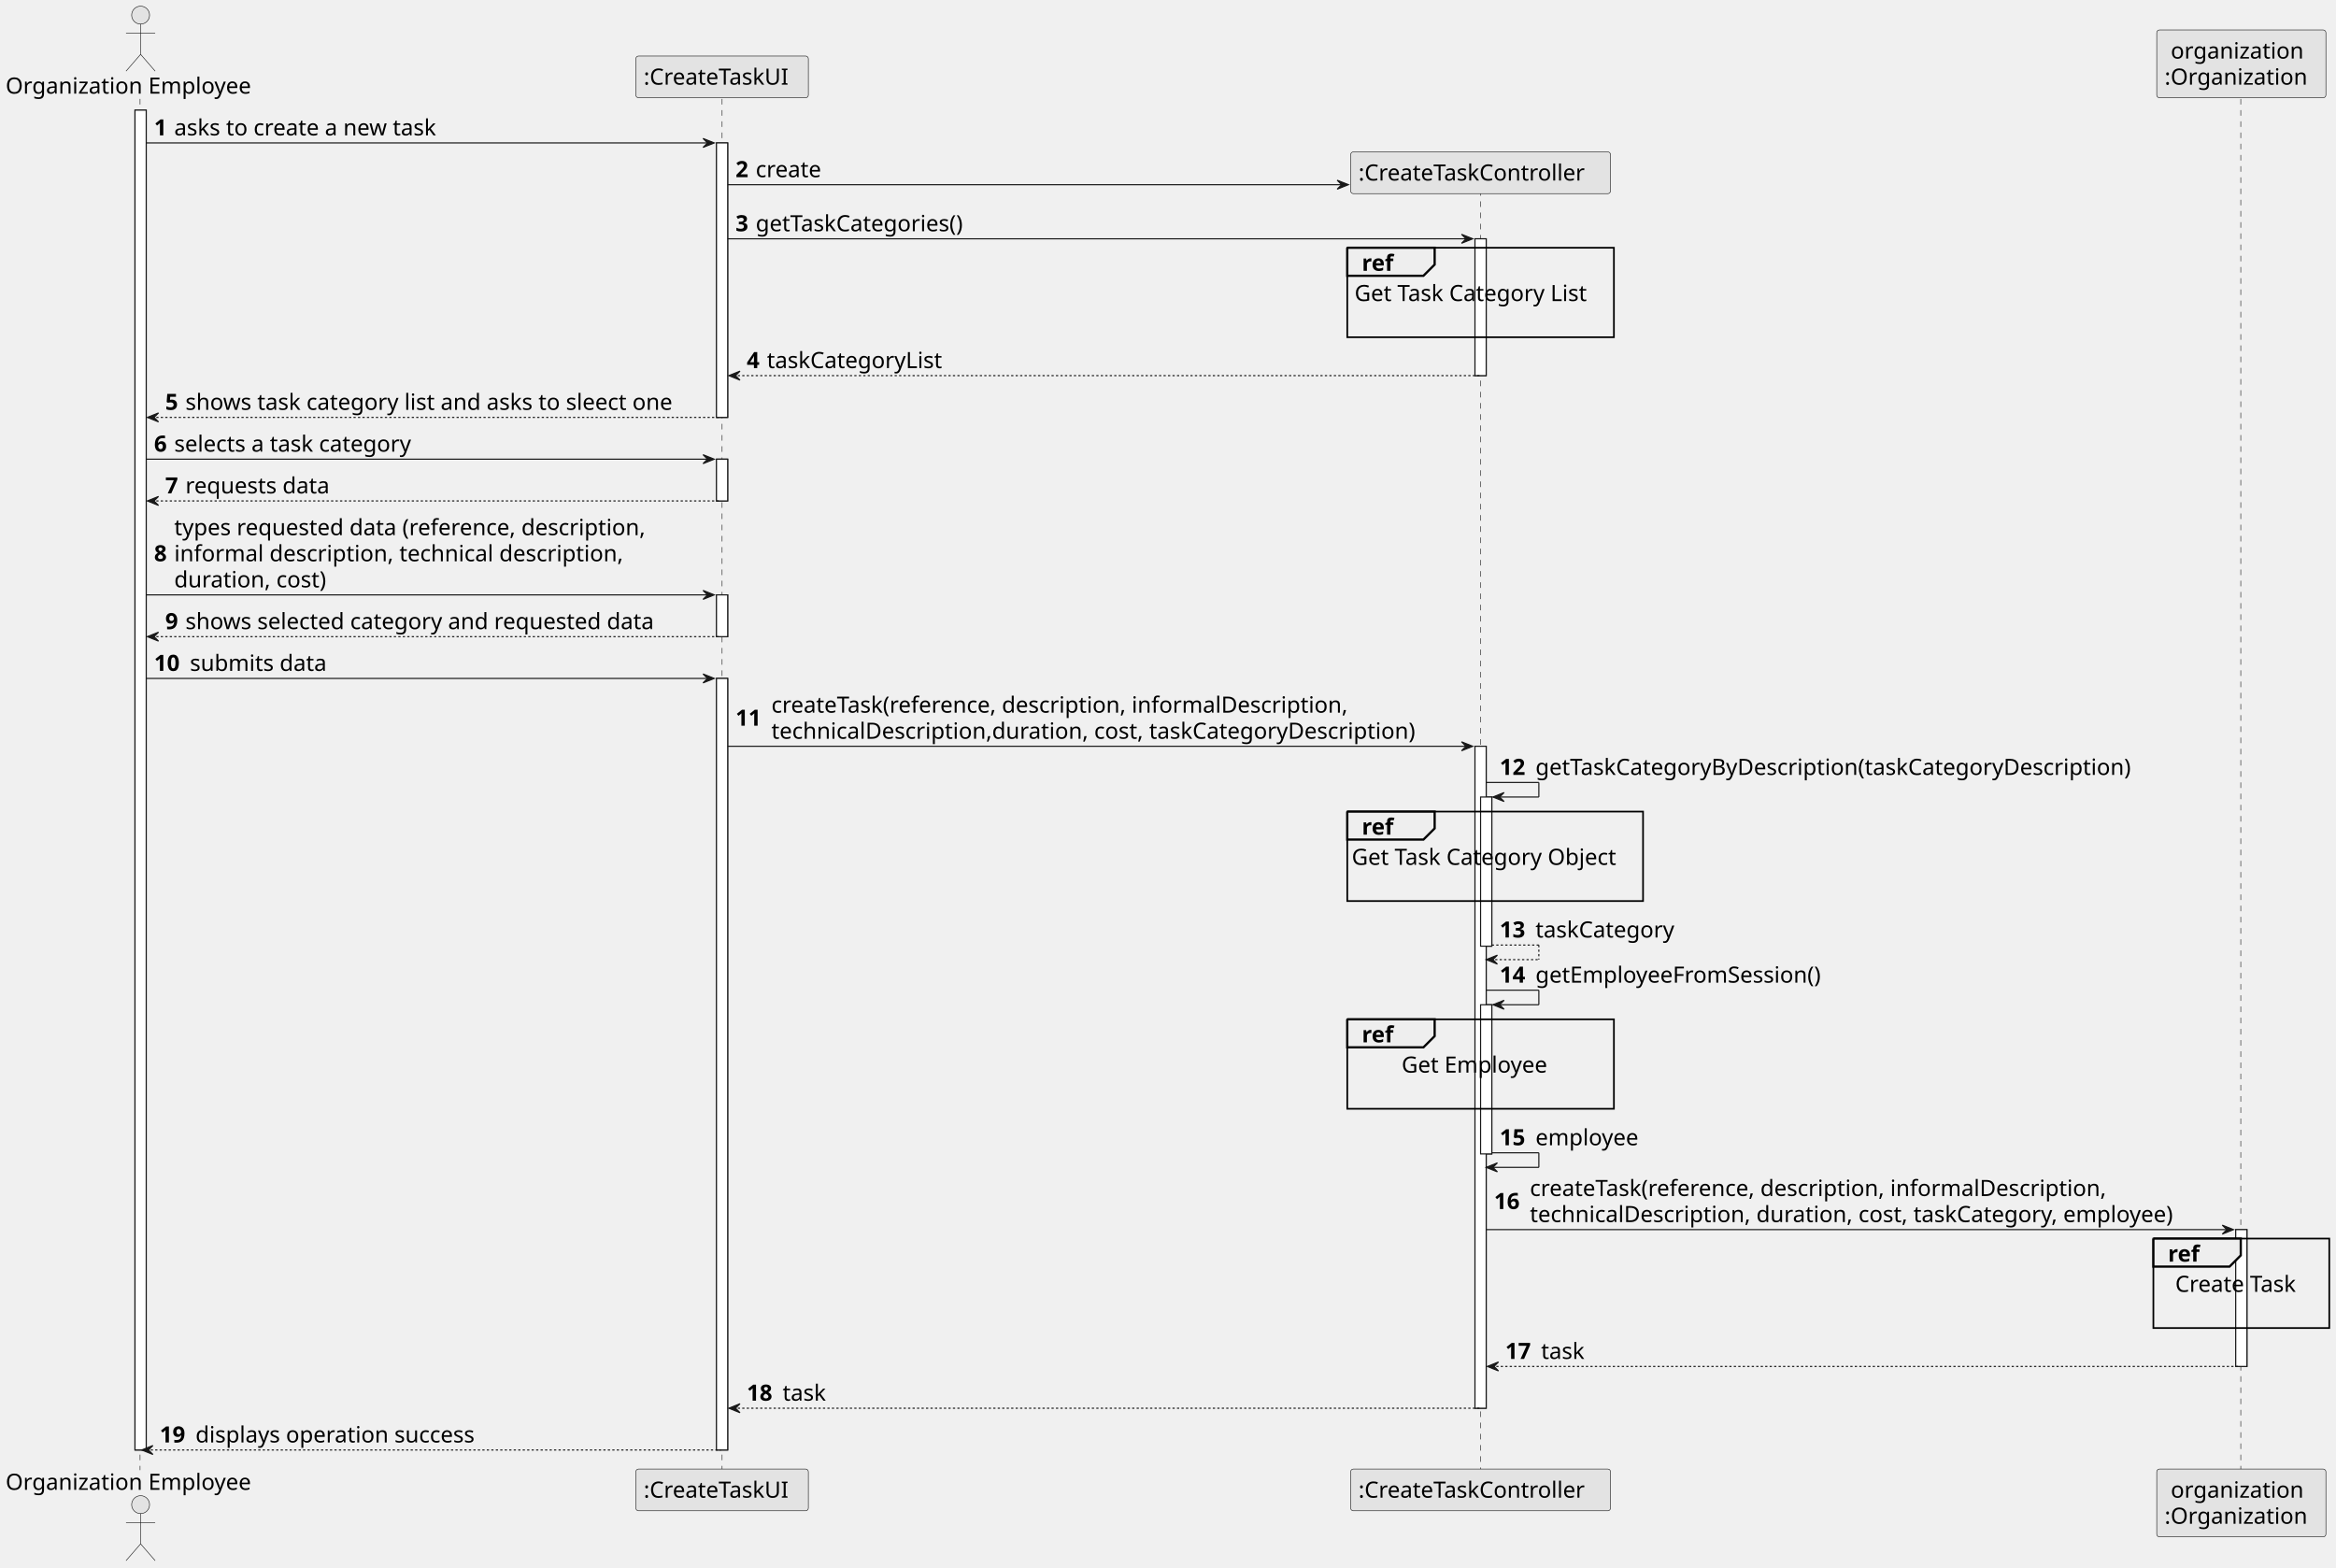
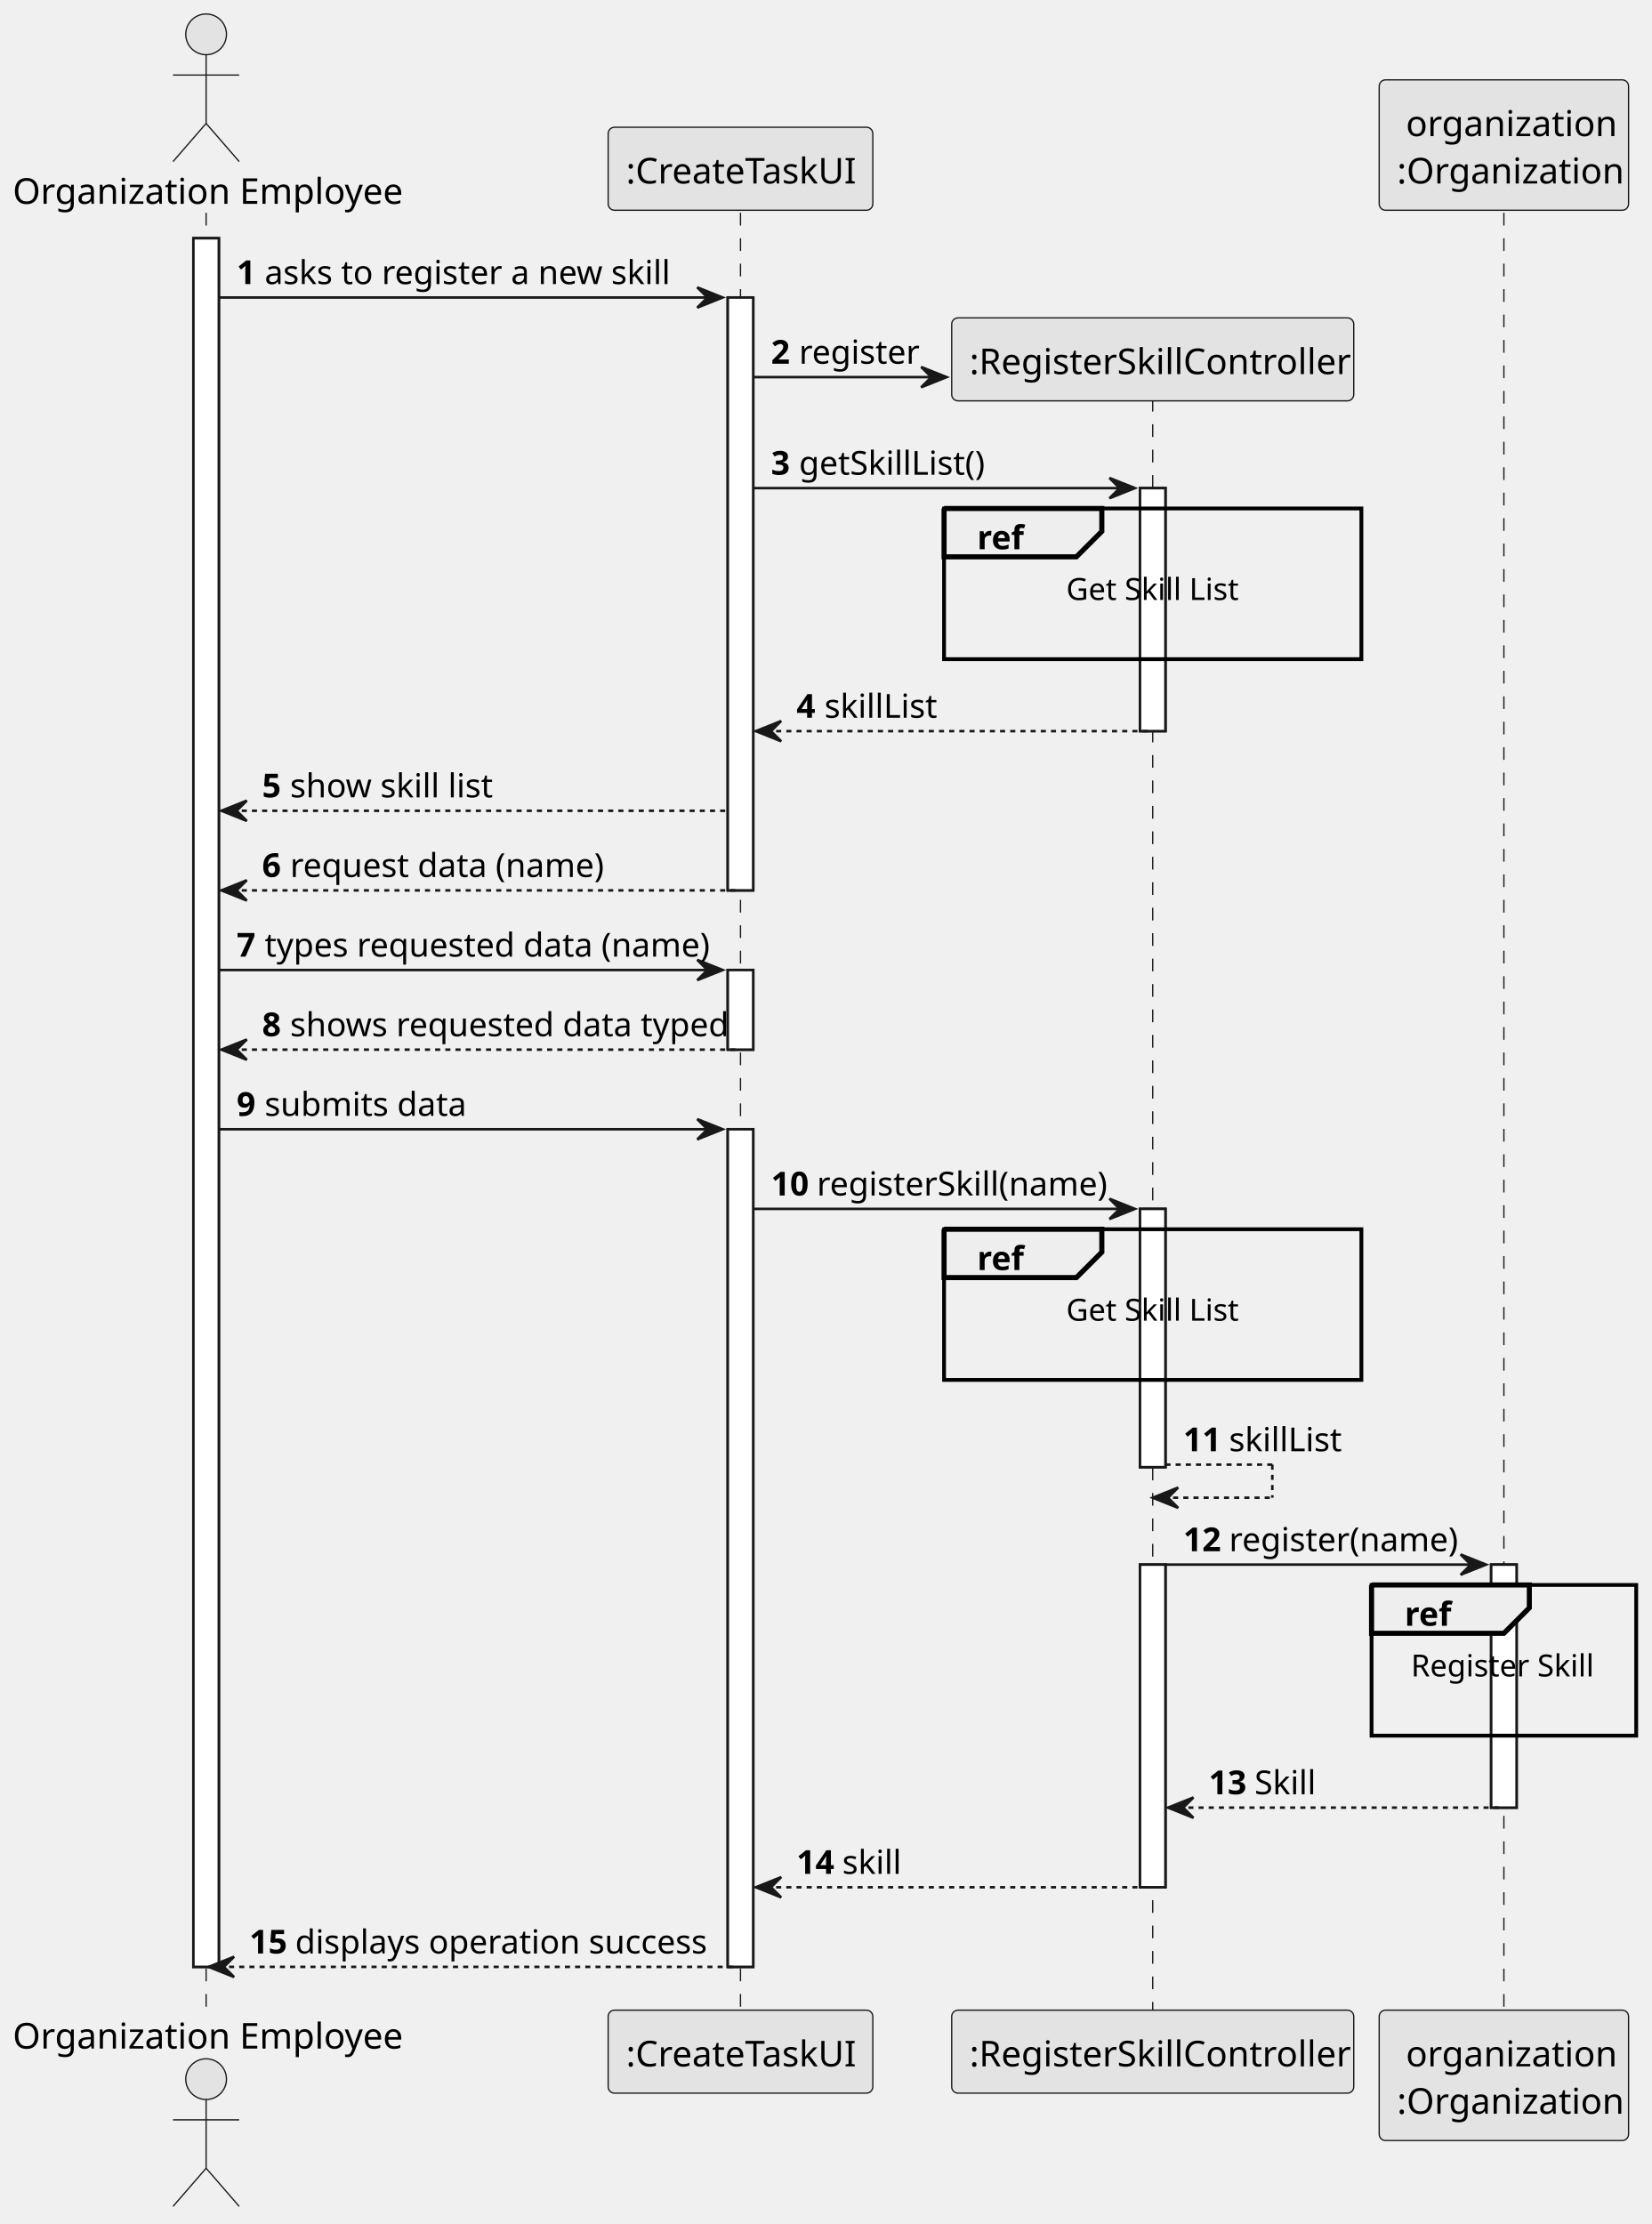
- <svg xmlns="http://www.w3.org/2000/svg" contentStyleType="text/css" height="1399px" preserveAspectRatio="none" style="width:2085px;height:1399px;background:#FFFFFF;" version="1.1" viewBox="0 0 2085 1399" width="2085px" zoomAndPan="magnify">
+ <svg xmlns="http://www.w3.org/2000/svg" contentStyleType="text/css" height="874px" preserveAspectRatio="none" style="width:649px;height:874px;background:#FFFFFF;" version="1.1" viewBox="0 0 649 874" width="649px" zoomAndPan="magnify">
  <defs />
  <g>
-     <rect fill="#FFFFFF" height="1195.844" style="stroke:#181818;stroke-width:1.0;" width="10" x="120.5" y="98.281" />
-     <rect fill="#FFFFFF" height="244.969" style="stroke:#181818;stroke-width:1.0;" width="10" x="639.5" y="127.562" />
-     <rect fill="#FFFFFF" height="37.281" style="stroke:#181818;stroke-width:1.0;" width="10" x="639.5" y="409.812" />
-     <rect fill="#FFFFFF" height="37.281" style="stroke:#181818;stroke-width:1.0;" width="10" x="639.5" y="530.938" />
-     <rect fill="#FFFFFF" height="688.625" style="stroke:#181818;stroke-width:1.0;" width="10" x="639.5" y="605.5" />
-     <rect fill="#FFFFFF" height="122.125" style="stroke:#181818;stroke-width:1.0;" width="10" x="1316.5" y="213.125" />
-     <rect fill="#FFFFFF" height="590.781" style="stroke:#181818;stroke-width:1.0;" width="10" x="1316.5" y="666.062" />
-     <rect fill="#FFFFFF" height="133.125" style="stroke:#181818;stroke-width:1.0;" width="10" x="1321.5" y="711.344" />
-     <rect fill="#FFFFFF" height="133.125" style="stroke:#181818;stroke-width:1.0;" width="10" x="1321.5" y="896.75" />
-     <rect fill="#FFFFFF" height="122.125" style="stroke:#181818;stroke-width:1.0;" width="10" x="1995.5" y="1097.438" />
-     <line style="stroke:#181818;stroke-width:0.5;stroke-dasharray:5.0,5.0;" x1="125" x2="125" y1="88.281" y2="1312.125" />
-     <line style="stroke:#181818;stroke-width:0.5;stroke-dasharray:5.0,5.0;" x1="644.5" x2="644.5" y1="88.281" y2="1312.125" />
-     <line style="stroke:#181818;stroke-width:0.5;stroke-dasharray:5.0,5.0;" x1="1321.5" x2="1321.5" y1="169.703" y2="1312.125" />
-     <line style="stroke:#181818;stroke-width:0.5;stroke-dasharray:5.0,5.0;" x1="2000" x2="2000" y1="88.281" y2="1312.125" />
-     <text fill="#000000" font-family="sans-serif" font-size="20" lengthAdjust="spacing" textLength="235" x="5" y="83.564">Organization Employee</text>
-     <ellipse cx="125.5" cy="13.5" fill="#E3E3E3" rx="8" ry="8" style="stroke:#181818;stroke-width:0.5;" />
-     <path d="M125.5,21.5 L125.5,48.5 M112.5,29.5 L138.5,29.5 M125.5,48.5 L112.5,63.5 M125.5,48.5 L138.5,63.5 " fill="none" style="stroke:#181818;stroke-width:0.5;" />
-     <text fill="#000000" font-family="sans-serif" font-size="20" lengthAdjust="spacing" textLength="235" x="5" y="1329.689">Organization Employee</text>
-     <ellipse cx="125.5" cy="1342.906" fill="#E3E3E3" rx="8" ry="8" style="stroke:#181818;stroke-width:0.5;" />
-     <path d="M125.5,1350.906 L125.5,1377.906 M112.5,1358.906 L138.5,1358.906 M125.5,1377.906 L112.5,1392.906 M125.5,1377.906 L138.5,1392.906 " fill="none" style="stroke:#181818;stroke-width:0.5;" />
-     <rect fill="#E3E3E3" height="37.281" rx="2.5" ry="2.5" style="stroke:#181818;stroke-width:0.5;" width="154" x="567.5" y="50" />
-     <text fill="#000000" font-family="sans-serif" font-size="20" lengthAdjust="spacing" textLength="140" x="574.5" y="75.564">:CreateTaskUI</text>
-     <rect fill="#E3E3E3" height="37.281" rx="2.5" ry="2.5" style="stroke:#181818;stroke-width:0.5;" width="154" x="567.5" y="1311.125" />
-     <text fill="#000000" font-family="sans-serif" font-size="20" lengthAdjust="spacing" textLength="140" x="574.5" y="1336.689">:CreateTaskUI</text>
-     <rect fill="#E3E3E3" height="37.281" rx="2.5" ry="2.5" style="stroke:#181818;stroke-width:0.5;" width="232" x="1205.5" y="1311.125" />
-     <text fill="#000000" font-family="sans-serif" font-size="20" lengthAdjust="spacing" textLength="218" x="1212.5" y="1336.689">:CreateTaskController</text>
-     <rect fill="#E3E3E3" height="60.562" rx="2.5" ry="2.5" style="stroke:#181818;stroke-width:0.5;" width="151" x="1925" y="26.719" />
-     <text fill="#000000" font-family="sans-serif" font-size="20" lengthAdjust="spacing" textLength="126" x="1937.5" y="52.283">organization</text>
-     <text fill="#000000" font-family="sans-serif" font-size="20" lengthAdjust="spacing" textLength="137" x="1932" y="75.564">:Organization</text>
-     <rect fill="#E3E3E3" height="60.562" rx="2.5" ry="2.5" style="stroke:#181818;stroke-width:0.5;" width="151" x="1925" y="1311.125" />
-     <text fill="#000000" font-family="sans-serif" font-size="20" lengthAdjust="spacing" textLength="126" x="1937.5" y="1336.689">organization</text>
-     <text fill="#000000" font-family="sans-serif" font-size="20" lengthAdjust="spacing" textLength="137" x="1932" y="1359.971">:Organization</text>
-     <rect fill="#FFFFFF" height="1195.844" style="stroke:#181818;stroke-width:1.0;" width="10" x="120.5" y="98.281" />
-     <rect fill="#FFFFFF" height="244.969" style="stroke:#181818;stroke-width:1.0;" width="10" x="639.5" y="127.562" />
-     <rect fill="#FFFFFF" height="37.281" style="stroke:#181818;stroke-width:1.0;" width="10" x="639.5" y="409.812" />
-     <rect fill="#FFFFFF" height="37.281" style="stroke:#181818;stroke-width:1.0;" width="10" x="639.5" y="530.938" />
-     <rect fill="#FFFFFF" height="688.625" style="stroke:#181818;stroke-width:1.0;" width="10" x="639.5" y="605.5" />
-     <rect fill="#FFFFFF" height="122.125" style="stroke:#181818;stroke-width:1.0;" width="10" x="1316.5" y="213.125" />
-     <rect fill="#FFFFFF" height="590.781" style="stroke:#181818;stroke-width:1.0;" width="10" x="1316.5" y="666.062" />
-     <rect fill="#FFFFFF" height="133.125" style="stroke:#181818;stroke-width:1.0;" width="10" x="1321.5" y="711.344" />
-     <rect fill="#FFFFFF" height="133.125" style="stroke:#181818;stroke-width:1.0;" width="10" x="1321.5" y="896.75" />
-     <rect fill="#FFFFFF" height="122.125" style="stroke:#181818;stroke-width:1.0;" width="10" x="1995.5" y="1097.438" />
-     <polygon fill="#181818" points="627.5,123.562,637.5,127.562,627.5,131.562,631.5,127.562" style="stroke:#181818;stroke-width:1.0;" />
-     <line style="stroke:#181818;stroke-width:1.0;" x1="130.5" x2="633.5" y1="127.562" y2="127.562" />
-     <text fill="#000000" font-family="sans-serif" font-size="20" font-weight="bold" lengthAdjust="spacing" textLength="14" x="137.5" y="120.846">1</text>
-     <text fill="#000000" font-family="sans-serif" font-size="20" lengthAdjust="spacing" textLength="253" x="155.5" y="120.846">asks to create a new task</text>
-     <polygon fill="#181818" points="1193.5,160.844,1203.5,164.844,1193.5,168.844,1197.5,164.844" style="stroke:#181818;stroke-width:1.0;" />
-     <line style="stroke:#181818;stroke-width:1.0;" x1="649.5" x2="1199.5" y1="164.844" y2="164.844" />
-     <text fill="#000000" font-family="sans-serif" font-size="20" font-weight="bold" lengthAdjust="spacing" textLength="14" x="656.5" y="158.127">2</text>
-     <text fill="#000000" font-family="sans-serif" font-size="20" lengthAdjust="spacing" textLength="63" x="674.5" y="158.127">create</text>
-     <rect fill="#E3E3E3" height="37.281" rx="2.5" ry="2.5" style="stroke:#181818;stroke-width:0.5;" width="232" x="1205.5" y="135.562" />
-     <text fill="#000000" font-family="sans-serif" font-size="20" lengthAdjust="spacing" textLength="218" x="1212.5" y="161.127">:CreateTaskController</text>
-     <polygon fill="#181818" points="1304.5,209.125,1314.5,213.125,1304.5,217.125,1308.5,213.125" style="stroke:#181818;stroke-width:1.0;" />
-     <line style="stroke:#181818;stroke-width:1.0;" x1="649.5" x2="1310.5" y1="213.125" y2="213.125" />
-     <text fill="#000000" font-family="sans-serif" font-size="20" font-weight="bold" lengthAdjust="spacing" textLength="14" x="656.5" y="206.408">3</text>
-     <text fill="#000000" font-family="sans-serif" font-size="20" lengthAdjust="spacing" textLength="202" x="674.5" y="206.408">getTaskCategories()</text>
-     <rect fill="none" height="79.844" style="stroke:#000000;stroke-width:1.5;" width="238" x="1202.5" y="221.125" />
-     <path d="M1202.5,221.125 L1280.5,221.125 L1280.5,236.125 L1270.5,246.125 L1202.5,246.125 L1202.5,221.125 " fill="#EEEEEE" style="stroke:#000000;stroke-width:2.0;" />
-     <text fill="#000000" font-family="sans-serif" font-size="20" font-weight="bold" lengthAdjust="spacing" textLength="33" x="1215.5" y="241.69">ref</text>
-     <text fill="#000000" font-family="sans-serif" font-size="20" lengthAdjust="spacing" textLength="225" x="1209" y="268.69">Get Task Category List</text>
-     <text fill="#000000" font-family="sans-serif" font-size="20" lengthAdjust="spacing" textLength="6" x="1318.5" y="291.971"> </text>
-     <polygon fill="#181818" points="660.5,331.25,650.5,335.25,660.5,339.25,656.5,335.25" style="stroke:#181818;stroke-width:1.0;" />
-     <line style="stroke:#181818;stroke-width:1.0;stroke-dasharray:2.0,2.0;" x1="654.5" x2="1320.5" y1="335.25" y2="335.25" />
-     <text fill="#000000" font-family="sans-serif" font-size="20" font-weight="bold" lengthAdjust="spacing" textLength="14" x="666.5" y="328.533">4</text>
-     <text fill="#000000" font-family="sans-serif" font-size="20" lengthAdjust="spacing" textLength="167" x="684.5" y="328.533">taskCategoryList</text>
-     <polygon fill="#181818" points="141.5,368.531,131.5,372.531,141.5,376.531,137.5,372.531" style="stroke:#181818;stroke-width:1.0;" />
-     <line style="stroke:#181818;stroke-width:1.0;stroke-dasharray:2.0,2.0;" x1="135.5" x2="643.5" y1="372.531" y2="372.531" />
-     <text fill="#000000" font-family="sans-serif" font-size="20" font-weight="bold" lengthAdjust="spacing" textLength="14" x="147.5" y="365.815">5</text>
-     <text fill="#000000" font-family="sans-serif" font-size="20" lengthAdjust="spacing" textLength="467" x="165.5" y="365.815">shows task category list and asks to sleect one</text>
-     <polygon fill="#181818" points="627.5,405.812,637.5,409.812,627.5,413.812,631.5,409.812" style="stroke:#181818;stroke-width:1.0;" />
-     <line style="stroke:#181818;stroke-width:1.0;" x1="130.5" x2="633.5" y1="409.812" y2="409.812" />
-     <text fill="#000000" font-family="sans-serif" font-size="20" font-weight="bold" lengthAdjust="spacing" textLength="14" x="137.5" y="403.096">6</text>
-     <text fill="#000000" font-family="sans-serif" font-size="20" lengthAdjust="spacing" textLength="228" x="155.5" y="403.096">selects a task category</text>
-     <polygon fill="#181818" points="141.5,443.094,131.5,447.094,141.5,451.094,137.5,447.094" style="stroke:#181818;stroke-width:1.0;" />
-     <line style="stroke:#181818;stroke-width:1.0;stroke-dasharray:2.0,2.0;" x1="135.5" x2="643.5" y1="447.094" y2="447.094" />
-     <text fill="#000000" font-family="sans-serif" font-size="20" font-weight="bold" lengthAdjust="spacing" textLength="14" x="147.5" y="440.377">7</text>
-     <text fill="#000000" font-family="sans-serif" font-size="20" lengthAdjust="spacing" textLength="137" x="165.5" y="440.377">requests data</text>
-     <polygon fill="#181818" points="627.5,526.938,637.5,530.938,627.5,534.938,631.5,530.938" style="stroke:#181818;stroke-width:1.0;" />
-     <line style="stroke:#181818;stroke-width:1.0;" x1="130.5" x2="633.5" y1="530.938" y2="530.938" />
-     <text fill="#000000" font-family="sans-serif" font-size="20" font-weight="bold" lengthAdjust="spacing" textLength="14" x="137.5" y="500.94">8</text>
-     <text fill="#000000" font-family="sans-serif" font-size="20" lengthAdjust="spacing" textLength="451" x="155.5" y="477.658">types requested data (reference, description,</text>
-     <text fill="#000000" font-family="sans-serif" font-size="20" lengthAdjust="spacing" textLength="430" x="155.5" y="500.94">informal description, technical description,</text>
-     <text fill="#000000" font-family="sans-serif" font-size="20" lengthAdjust="spacing" textLength="146" x="155.5" y="524.221">duration, cost)</text>
-     <polygon fill="#181818" points="141.5,564.219,131.5,568.219,141.5,572.219,137.5,568.219" style="stroke:#181818;stroke-width:1.0;" />
-     <line style="stroke:#181818;stroke-width:1.0;stroke-dasharray:2.0,2.0;" x1="135.5" x2="643.5" y1="568.219" y2="568.219" />
-     <text fill="#000000" font-family="sans-serif" font-size="20" font-weight="bold" lengthAdjust="spacing" textLength="14" x="147.5" y="561.502">9</text>
-     <text fill="#000000" font-family="sans-serif" font-size="20" lengthAdjust="spacing" textLength="447" x="165.5" y="561.502">shows selected category and requested data</text>
-     <polygon fill="#181818" points="627.5,601.5,637.5,605.5,627.5,609.5,631.5,605.5" style="stroke:#181818;stroke-width:1.0;" />
-     <line style="stroke:#181818;stroke-width:1.0;" x1="130.5" x2="633.5" y1="605.5" y2="605.5" />
-     <text fill="#000000" font-family="sans-serif" font-size="20" font-weight="bold" lengthAdjust="spacing" textLength="28" x="137.5" y="598.783">10</text>
-     <text fill="#000000" font-family="sans-serif" font-size="20" lengthAdjust="spacing" textLength="131" x="169.5" y="598.783">submits data</text>
-     <polygon fill="#181818" points="1304.5,662.062,1314.5,666.062,1304.5,670.062,1308.5,666.062" style="stroke:#181818;stroke-width:1.0;" />
-     <line style="stroke:#181818;stroke-width:1.0;" x1="649.5" x2="1310.5" y1="666.062" y2="666.062" />
-     <text fill="#000000" font-family="sans-serif" font-size="20" font-weight="bold" lengthAdjust="spacing" textLength="28" x="656.5" y="647.705">11</text>
-     <text fill="#000000" font-family="sans-serif" font-size="20" lengthAdjust="spacing" textLength="552" x="688.5" y="636.064">createTask(reference, description, informalDescription,</text>
-     <text fill="#000000" font-family="sans-serif" font-size="20" lengthAdjust="spacing" textLength="616" x="688.5" y="659.346">technicalDescription,duration, cost, taskCategoryDescription)</text>
-     <line style="stroke:#181818;stroke-width:1.0;" x1="1326.5" x2="1373.5" y1="698.344" y2="698.344" />
-     <line style="stroke:#181818;stroke-width:1.0;" x1="1373.5" x2="1373.5" y1="698.344" y2="711.344" />
-     <line style="stroke:#181818;stroke-width:1.0;" x1="1332.5" x2="1373.5" y1="711.344" y2="711.344" />
-     <polygon fill="#181818" points="1342.5,707.344,1332.5,711.344,1342.5,715.344,1338.5,711.344" style="stroke:#181818;stroke-width:1.0;" />
-     <text fill="#000000" font-family="sans-serif" font-size="20" font-weight="bold" lengthAdjust="spacing" textLength="28" x="1338.5" y="691.627">12</text>
-     <text fill="#000000" font-family="sans-serif" font-size="20" lengthAdjust="spacing" textLength="570" x="1370.5" y="691.627">getTaskCategoryByDescription(taskCategoryDescription)</text>
-     <rect fill="none" height="79.844" style="stroke:#000000;stroke-width:1.5;" width="264" x="1202.5" y="724.344" />
-     <path d="M1202.5,724.344 L1280.5,724.344 L1280.5,739.344 L1270.5,749.344 L1202.5,749.344 L1202.5,724.344 " fill="#EEEEEE" style="stroke:#000000;stroke-width:2.0;" />
-     <text fill="#000000" font-family="sans-serif" font-size="20" font-weight="bold" lengthAdjust="spacing" textLength="33" x="1215.5" y="744.908">ref</text>
-     <text fill="#000000" font-family="sans-serif" font-size="20" lengthAdjust="spacing" textLength="256" x="1206.5" y="771.908">Get Task Category Object</text>
-     <text fill="#000000" font-family="sans-serif" font-size="20" lengthAdjust="spacing" textLength="6" x="1331.5" y="795.189"> </text>
-     <line style="stroke:#181818;stroke-width:1.0;stroke-dasharray:2.0,2.0;" x1="1331.5" x2="1373.5" y1="843.469" y2="843.469" />
-     <line style="stroke:#181818;stroke-width:1.0;stroke-dasharray:2.0,2.0;" x1="1373.5" x2="1373.5" y1="843.469" y2="856.469" />
-     <line style="stroke:#181818;stroke-width:1.0;stroke-dasharray:2.0,2.0;" x1="1326.5" x2="1373.5" y1="856.469" y2="856.469" />
-     <polygon fill="#181818" points="1336.5,852.469,1326.5,856.469,1336.5,860.469,1332.5,856.469" style="stroke:#181818;stroke-width:1.0;" />
-     <text fill="#000000" font-family="sans-serif" font-size="20" font-weight="bold" lengthAdjust="spacing" textLength="28" x="1338.5" y="836.752">13</text>
-     <text fill="#000000" font-family="sans-serif" font-size="20" lengthAdjust="spacing" textLength="132" x="1370.5" y="836.752">taskCategory</text>
-     <line style="stroke:#181818;stroke-width:1.0;" x1="1326.5" x2="1373.5" y1="883.75" y2="883.75" />
-     <line style="stroke:#181818;stroke-width:1.0;" x1="1373.5" x2="1373.5" y1="883.75" y2="896.75" />
-     <line style="stroke:#181818;stroke-width:1.0;" x1="1332.5" x2="1373.5" y1="896.75" y2="896.75" />
-     <polygon fill="#181818" points="1342.5,892.75,1332.5,896.75,1342.5,900.75,1338.5,896.75" style="stroke:#181818;stroke-width:1.0;" />
-     <text fill="#000000" font-family="sans-serif" font-size="20" font-weight="bold" lengthAdjust="spacing" textLength="28" x="1338.5" y="877.033">14</text>
-     <text fill="#000000" font-family="sans-serif" font-size="20" lengthAdjust="spacing" textLength="276" x="1370.5" y="877.033">getEmployeeFromSession()</text>
-     <rect fill="none" height="79.844" style="stroke:#000000;stroke-width:1.5;" width="238" x="1202.5" y="909.75" />
-     <path d="M1202.5,909.75 L1280.5,909.75 L1280.5,924.75 L1270.5,934.75 L1202.5,934.75 L1202.5,909.75 " fill="#EEEEEE" style="stroke:#000000;stroke-width:2.0;" />
-     <text fill="#000000" font-family="sans-serif" font-size="20" font-weight="bold" lengthAdjust="spacing" textLength="33" x="1215.5" y="930.314">ref</text>
-     <text fill="#000000" font-family="sans-serif" font-size="20" lengthAdjust="spacing" textLength="141" x="1251" y="957.314">Get Employee</text>
-     <text fill="#000000" font-family="sans-serif" font-size="20" lengthAdjust="spacing" textLength="6" x="1318.5" y="980.596"> </text>
-     <line style="stroke:#181818;stroke-width:1.0;" x1="1331.5" x2="1373.5" y1="1028.875" y2="1028.875" />
-     <line style="stroke:#181818;stroke-width:1.0;" x1="1373.5" x2="1373.5" y1="1028.875" y2="1041.875" />
-     <line style="stroke:#181818;stroke-width:1.0;" x1="1326.5" x2="1373.5" y1="1041.875" y2="1041.875" />
-     <polygon fill="#181818" points="1336.5,1037.875,1326.5,1041.875,1336.5,1045.875,1332.5,1041.875" style="stroke:#181818;stroke-width:1.0;" />
-     <text fill="#000000" font-family="sans-serif" font-size="20" font-weight="bold" lengthAdjust="spacing" textLength="28" x="1338.5" y="1022.158">15</text>
-     <text fill="#000000" font-family="sans-serif" font-size="20" lengthAdjust="spacing" textLength="98" x="1370.5" y="1022.158">employee</text>
-     <polygon fill="#181818" points="1983.5,1093.438,1993.5,1097.438,1983.5,1101.438,1987.5,1097.438" style="stroke:#181818;stroke-width:1.0;" />
-     <line style="stroke:#181818;stroke-width:1.0;" x1="1326.5" x2="1989.5" y1="1097.438" y2="1097.438" />
-     <text fill="#000000" font-family="sans-serif" font-size="20" font-weight="bold" lengthAdjust="spacing" textLength="28" x="1333.5" y="1079.08">16</text>
-     <text fill="#000000" font-family="sans-serif" font-size="20" lengthAdjust="spacing" textLength="552" x="1365.5" y="1067.439">createTask(reference, description, informalDescription,</text>
-     <text fill="#000000" font-family="sans-serif" font-size="20" lengthAdjust="spacing" textLength="618" x="1365.5" y="1090.721">technicalDescription, duration, cost, taskCategory, employee)</text>
-     <rect fill="none" height="79.844" style="stroke:#000000;stroke-width:1.5;" width="157" x="1922" y="1105.438" />
-     <path d="M1922,1105.438 L2000,1105.438 L2000,1120.438 L1990,1130.438 L1922,1130.438 L1922,1105.438 " fill="#EEEEEE" style="stroke:#000000;stroke-width:2.0;" />
-     <text fill="#000000" font-family="sans-serif" font-size="20" font-weight="bold" lengthAdjust="spacing" textLength="33" x="1935" y="1126.002">ref</text>
-     <text fill="#000000" font-family="sans-serif" font-size="20" lengthAdjust="spacing" textLength="118" x="1941.5" y="1153.002">Create Task</text>
-     <text fill="#000000" font-family="sans-serif" font-size="20" lengthAdjust="spacing" textLength="6" x="1997.5" y="1176.283"> </text>
-     <polygon fill="#181818" points="1337.5,1215.562,1327.5,1219.562,1337.5,1223.562,1333.5,1219.562" style="stroke:#181818;stroke-width:1.0;" />
-     <line style="stroke:#181818;stroke-width:1.0;stroke-dasharray:2.0,2.0;" x1="1331.5" x2="1999.5" y1="1219.562" y2="1219.562" />
-     <text fill="#000000" font-family="sans-serif" font-size="20" font-weight="bold" lengthAdjust="spacing" textLength="28" x="1343.5" y="1212.846">17</text>
-     <text fill="#000000" font-family="sans-serif" font-size="20" lengthAdjust="spacing" textLength="42" x="1375.5" y="1212.846">task</text>
-     <polygon fill="#181818" points="660.5,1252.844,650.5,1256.844,660.5,1260.844,656.5,1256.844" style="stroke:#181818;stroke-width:1.0;" />
-     <line style="stroke:#181818;stroke-width:1.0;stroke-dasharray:2.0,2.0;" x1="654.5" x2="1320.5" y1="1256.844" y2="1256.844" />
-     <text fill="#000000" font-family="sans-serif" font-size="20" font-weight="bold" lengthAdjust="spacing" textLength="28" x="666.5" y="1250.127">18</text>
-     <text fill="#000000" font-family="sans-serif" font-size="20" lengthAdjust="spacing" textLength="42" x="698.5" y="1250.127">task</text>
-     <polygon fill="#181818" points="136.5,1290.125,126.5,1294.125,136.5,1298.125,132.5,1294.125" style="stroke:#181818;stroke-width:1.0;" />
-     <line style="stroke:#181818;stroke-width:1.0;stroke-dasharray:2.0,2.0;" x1="130.5" x2="643.5" y1="1294.125" y2="1294.125" />
-     <text fill="#000000" font-family="sans-serif" font-size="20" font-weight="bold" lengthAdjust="spacing" textLength="28" x="142.5" y="1287.408">19</text>
-     <text fill="#000000" font-family="sans-serif" font-size="20" lengthAdjust="spacing" textLength="266" x="174.5" y="1287.408">displays operation success</text>
+     <rect fill="#FFFFFF" height="679.334" style="stroke:#181818;stroke-width:1.0;" width="10" x="76" y="93.621" />
+     <rect fill="#FFFFFF" height="232.998" style="stroke:#181818;stroke-width:1.0;" width="10" x="286" y="116.912" />
+     <rect fill="#FFFFFF" height="31.291" style="stroke:#181818;stroke-width:1.0;" width="10" x="286" y="381.201" />
+     <rect fill="#FFFFFF" height="329.172" style="stroke:#181818;stroke-width:1.0;" width="10" x="286" y="443.783" />
+     <rect fill="#FFFFFF" height="95.504" style="stroke:#181818;stroke-width:1.0;" width="10" x="448" y="191.824" />
+     <rect fill="#FFFFFF" height="101.504" style="stroke:#181818;stroke-width:1.0;" width="10" x="448" y="475.074" />
+     <rect fill="#FFFFFF" height="126.795" style="stroke:#181818;stroke-width:1.0;" width="10" x="448" y="614.869" />
+     <rect fill="#FFFFFF" height="95.504" style="stroke:#181818;stroke-width:1.0;" width="10" x="586" y="614.869" />
+     <line style="stroke:#181818;stroke-width:0.5;stroke-dasharray:5.0,5.0;" x1="81" x2="81" y1="83.621" y2="790.955" />
+     <line style="stroke:#181818;stroke-width:0.5;stroke-dasharray:5.0,5.0;" x1="291" x2="291" y1="83.621" y2="790.955" />
+     <line style="stroke:#181818;stroke-width:0.5;stroke-dasharray:5.0,5.0;" x1="453" x2="453" y1="156.723" y2="790.955" />
+     <line style="stroke:#181818;stroke-width:0.5;stroke-dasharray:5.0,5.0;" x1="591" x2="591" y1="83.621" y2="790.955" />
+     <text fill="#000000" font-family="sans-serif" font-size="14" lengthAdjust="spacing" textLength="146" x="5" y="80.107">Organization Employee</text>
+     <ellipse cx="81" cy="13.5" fill="#E3E3E3" rx="8" ry="8" style="stroke:#181818;stroke-width:0.5;" />
+     <path d="M81,21.5 L81,48.5 M68,29.5 L94,29.5 M81,48.5 L68,63.5 M81,48.5 L94,63.5 " fill="none" style="stroke:#181818;stroke-width:0.5;" />
+     <text fill="#000000" font-family="sans-serif" font-size="14" lengthAdjust="spacing" textLength="146" x="5" y="805.062">Organization Employee</text>
+     <ellipse cx="81" cy="817.076" fill="#E3E3E3" rx="8" ry="8" style="stroke:#181818;stroke-width:0.5;" />
+     <path d="M81,825.076 L81,852.076 M68,833.076 L94,833.076 M81,852.076 L68,867.076 M81,852.076 L94,867.076 " fill="none" style="stroke:#181818;stroke-width:0.5;" />
+     <rect fill="#E3E3E3" height="32.621" rx="2.5" ry="2.5" style="stroke:#181818;stroke-width:0.5;" width="104" x="239" y="50" />
+     <text fill="#000000" font-family="sans-serif" font-size="14" lengthAdjust="spacing" textLength="90" x="246" y="72.107">:CreateTaskUI</text>
+     <rect fill="#E3E3E3" height="32.621" rx="2.5" ry="2.5" style="stroke:#181818;stroke-width:0.5;" width="104" x="239" y="789.955" />
+     <text fill="#000000" font-family="sans-serif" font-size="14" lengthAdjust="spacing" textLength="90" x="246" y="812.062">:CreateTaskUI</text>
+     <rect fill="#E3E3E3" height="32.621" rx="2.5" ry="2.5" style="stroke:#181818;stroke-width:0.5;" width="158" x="374" y="789.955" />
+     <text fill="#000000" font-family="sans-serif" font-size="14" lengthAdjust="spacing" textLength="144" x="381" y="812.062">:RegisterSkillController</text>
+     <rect fill="#E3E3E3" height="51.242" rx="2.5" ry="2.5" style="stroke:#181818;stroke-width:0.5;" width="98" x="542" y="31.379" />
+     <text fill="#000000" font-family="sans-serif" font-size="14" lengthAdjust="spacing" textLength="77" x="552.5" y="53.486">organization</text>
+     <text fill="#000000" font-family="sans-serif" font-size="14" lengthAdjust="spacing" textLength="84" x="549" y="72.107">:Organization</text>
+     <rect fill="#E3E3E3" height="51.242" rx="2.5" ry="2.5" style="stroke:#181818;stroke-width:0.5;" width="98" x="542" y="789.955" />
+     <text fill="#000000" font-family="sans-serif" font-size="14" lengthAdjust="spacing" textLength="77" x="552.5" y="812.062">organization</text>
+     <text fill="#000000" font-family="sans-serif" font-size="14" lengthAdjust="spacing" textLength="84" x="549" y="830.684">:Organization</text>
+     <rect fill="#FFFFFF" height="679.334" style="stroke:#181818;stroke-width:1.0;" width="10" x="76" y="93.621" />
+     <rect fill="#FFFFFF" height="232.998" style="stroke:#181818;stroke-width:1.0;" width="10" x="286" y="116.912" />
+     <rect fill="#FFFFFF" height="31.291" style="stroke:#181818;stroke-width:1.0;" width="10" x="286" y="381.201" />
+     <rect fill="#FFFFFF" height="329.172" style="stroke:#181818;stroke-width:1.0;" width="10" x="286" y="443.783" />
+     <rect fill="#FFFFFF" height="95.504" style="stroke:#181818;stroke-width:1.0;" width="10" x="448" y="191.824" />
+     <rect fill="#FFFFFF" height="101.504" style="stroke:#181818;stroke-width:1.0;" width="10" x="448" y="475.074" />
+     <rect fill="#FFFFFF" height="126.795" style="stroke:#181818;stroke-width:1.0;" width="10" x="448" y="614.869" />
+     <rect fill="#FFFFFF" height="95.504" style="stroke:#181818;stroke-width:1.0;" width="10" x="586" y="614.869" />
+     <polygon fill="#181818" points="274,112.912,284,116.912,274,120.912,278,116.912" style="stroke:#181818;stroke-width:1.0;" />
+     <line style="stroke:#181818;stroke-width:1.0;" x1="86" x2="280" y1="116.912" y2="116.912" />
+     <text fill="#000000" font-family="sans-serif" font-size="13" font-weight="bold" lengthAdjust="spacing" textLength="7" x="93" y="111.649">1</text>
+     <text fill="#000000" font-family="sans-serif" font-size="13" lengthAdjust="spacing" textLength="155" x="104" y="111.649">asks to register a new skill</text>
+     <polygon fill="#181818" points="362,144.203,372,148.203,362,152.203,366,148.203" style="stroke:#181818;stroke-width:1.0;" />
+     <line style="stroke:#181818;stroke-width:1.0;" x1="296" x2="368" y1="148.203" y2="148.203" />
+     <text fill="#000000" font-family="sans-serif" font-size="13" font-weight="bold" lengthAdjust="spacing" textLength="7" x="303" y="142.94">2</text>
+     <text fill="#000000" font-family="sans-serif" font-size="13" lengthAdjust="spacing" textLength="43" x="314" y="142.94">register</text>
+     <rect fill="#E3E3E3" height="32.621" rx="2.5" ry="2.5" style="stroke:#181818;stroke-width:0.5;" width="158" x="374" y="124.912" />
+     <text fill="#000000" font-family="sans-serif" font-size="14" lengthAdjust="spacing" textLength="144" x="381" y="147.019">:RegisterSkillController</text>
+     <polygon fill="#181818" points="436,187.824,446,191.824,436,195.824,440,191.824" style="stroke:#181818;stroke-width:1.0;" />
+     <line style="stroke:#181818;stroke-width:1.0;" x1="296" x2="442" y1="191.824" y2="191.824" />
+     <text fill="#000000" font-family="sans-serif" font-size="13" font-weight="bold" lengthAdjust="spacing" textLength="7" x="303" y="186.561">3</text>
+     <text fill="#000000" font-family="sans-serif" font-size="13" lengthAdjust="spacing" textLength="72" x="314" y="186.561">getSkillList()</text>
+     <rect fill="none" height="59.213" style="stroke:#000000;stroke-width:1.5;" width="164" x="371" y="199.824" />
+     <path d="M371,199.824 L433,199.824 L433,208.824 L423,218.824 L371,218.824 L371,199.824 " fill="#EEEEEE" style="stroke:#000000;stroke-width:2.0;" />
+     <text fill="#000000" font-family="sans-serif" font-size="13" font-weight="bold" lengthAdjust="spacing" textLength="17" x="384" y="215.852">ref</text>
+     <text fill="#000000" font-family="sans-serif" font-size="12" lengthAdjust="spacing" textLength="68" x="419" y="235.773">Get Skill List</text>
+     <text fill="#000000" font-family="sans-serif" font-size="12" lengthAdjust="spacing" textLength="3" x="451.5" y="251.734"> </text>
+     <polygon fill="#181818" points="307,283.328,297,287.328,307,291.328,303,287.328" style="stroke:#181818;stroke-width:1.0;" />
+     <line style="stroke:#181818;stroke-width:1.0;stroke-dasharray:2.0,2.0;" x1="301" x2="452" y1="287.328" y2="287.328" />
+     <text fill="#000000" font-family="sans-serif" font-size="13" font-weight="bold" lengthAdjust="spacing" textLength="7" x="313" y="282.065">4</text>
+     <text fill="#000000" font-family="sans-serif" font-size="13" lengthAdjust="spacing" textLength="44" x="324" y="282.065">skillList</text>
+     <polygon fill="#181818" points="97,314.619,87,318.619,97,322.619,93,318.619" style="stroke:#181818;stroke-width:1.0;" />
+     <line style="stroke:#181818;stroke-width:1.0;stroke-dasharray:2.0,2.0;" x1="91" x2="285" y1="318.619" y2="318.619" />
+     <text fill="#000000" font-family="sans-serif" font-size="13" font-weight="bold" lengthAdjust="spacing" textLength="7" x="103" y="313.356">5</text>
+     <text fill="#000000" font-family="sans-serif" font-size="13" lengthAdjust="spacing" textLength="78" x="114" y="313.356">show skill list</text>
+     <polygon fill="#181818" points="97,345.91,87,349.91,97,353.91,93,349.91" style="stroke:#181818;stroke-width:1.0;" />
+     <line style="stroke:#181818;stroke-width:1.0;stroke-dasharray:2.0,2.0;" x1="91" x2="290" y1="349.91" y2="349.91" />
+     <text fill="#000000" font-family="sans-serif" font-size="13" font-weight="bold" lengthAdjust="spacing" textLength="7" x="103" y="344.647">6</text>
+     <text fill="#000000" font-family="sans-serif" font-size="13" lengthAdjust="spacing" textLength="116" x="114" y="344.647">request data (name)</text>
+     <polygon fill="#181818" points="274,377.201,284,381.201,274,385.201,278,381.201" style="stroke:#181818;stroke-width:1.0;" />
+     <line style="stroke:#181818;stroke-width:1.0;" x1="86" x2="280" y1="381.201" y2="381.201" />
+     <text fill="#000000" font-family="sans-serif" font-size="13" font-weight="bold" lengthAdjust="spacing" textLength="7" x="93" y="375.938">7</text>
+     <text fill="#000000" font-family="sans-serif" font-size="13" lengthAdjust="spacing" textLength="166" x="104" y="375.938">types requested data (name)</text>
+     <polygon fill="#181818" points="97,408.492,87,412.492,97,416.492,93,412.492" style="stroke:#181818;stroke-width:1.0;" />
+     <line style="stroke:#181818;stroke-width:1.0;stroke-dasharray:2.0,2.0;" x1="91" x2="290" y1="412.492" y2="412.492" />
+     <text fill="#000000" font-family="sans-serif" font-size="13" font-weight="bold" lengthAdjust="spacing" textLength="7" x="103" y="407.229">8</text>
+     <text fill="#000000" font-family="sans-serif" font-size="13" lengthAdjust="spacing" textLength="163" x="114" y="407.229">shows requested data typed</text>
+     <polygon fill="#181818" points="274,439.783,284,443.783,274,447.783,278,443.783" style="stroke:#181818;stroke-width:1.0;" />
+     <line style="stroke:#181818;stroke-width:1.0;" x1="86" x2="280" y1="443.783" y2="443.783" />
+     <text fill="#000000" font-family="sans-serif" font-size="13" font-weight="bold" lengthAdjust="spacing" textLength="7" x="93" y="438.521">9</text>
+     <text fill="#000000" font-family="sans-serif" font-size="13" lengthAdjust="spacing" textLength="75" x="104" y="438.521">submits data</text>
+     <polygon fill="#181818" points="436,471.074,446,475.074,436,479.074,440,475.074" style="stroke:#181818;stroke-width:1.0;" />
+     <line style="stroke:#181818;stroke-width:1.0;" x1="296" x2="442" y1="475.074" y2="475.074" />
+     <text fill="#000000" font-family="sans-serif" font-size="13" font-weight="bold" lengthAdjust="spacing" textLength="14" x="303" y="469.812">10</text>
+     <text fill="#000000" font-family="sans-serif" font-size="13" lengthAdjust="spacing" textLength="108" x="321" y="469.812">registerSkill(name)</text>
+     <rect fill="none" height="59.213" style="stroke:#000000;stroke-width:1.5;" width="164" x="371" y="483.074" />
+     <path d="M371,483.074 L433,483.074 L433,492.074 L423,502.074 L371,502.074 L371,483.074 " fill="#EEEEEE" style="stroke:#000000;stroke-width:2.0;" />
+     <text fill="#000000" font-family="sans-serif" font-size="13" font-weight="bold" lengthAdjust="spacing" textLength="17" x="384" y="499.103">ref</text>
+     <text fill="#000000" font-family="sans-serif" font-size="12" lengthAdjust="spacing" textLength="68" x="419" y="519.023">Get Skill List</text>
+     <text fill="#000000" font-family="sans-serif" font-size="12" lengthAdjust="spacing" textLength="3" x="451.5" y="534.984"> </text>
+     <line style="stroke:#181818;stroke-width:1.0;stroke-dasharray:2.0,2.0;" x1="458" x2="500" y1="575.578" y2="575.578" />
+     <line style="stroke:#181818;stroke-width:1.0;stroke-dasharray:2.0,2.0;" x1="500" x2="500" y1="575.578" y2="588.578" />
+     <line style="stroke:#181818;stroke-width:1.0;stroke-dasharray:2.0,2.0;" x1="453" x2="500" y1="588.578" y2="588.578" />
+     <polygon fill="#181818" points="463,584.578,453,588.578,463,592.578,459,588.578" style="stroke:#181818;stroke-width:1.0;" />
+     <text fill="#000000" font-family="sans-serif" font-size="13" font-weight="bold" lengthAdjust="spacing" textLength="14" x="465" y="570.315">11</text>
+     <text fill="#000000" font-family="sans-serif" font-size="13" lengthAdjust="spacing" textLength="44" x="483" y="570.315">skillList</text>
+     <polygon fill="#181818" points="574,610.869,584,614.869,574,618.869,578,614.869" style="stroke:#181818;stroke-width:1.0;" />
+     <line style="stroke:#181818;stroke-width:1.0;" x1="458" x2="580" y1="614.869" y2="614.869" />
+     <text fill="#000000" font-family="sans-serif" font-size="13" font-weight="bold" lengthAdjust="spacing" textLength="14" x="465" y="609.606">12</text>
+     <text fill="#000000" font-family="sans-serif" font-size="13" lengthAdjust="spacing" textLength="83" x="483" y="609.606">register(name)</text>
+     <rect fill="none" height="59.213" style="stroke:#000000;stroke-width:1.5;" width="104" x="539" y="622.869" />
+     <path d="M539,622.869 L601,622.869 L601,631.869 L591,641.869 L539,641.869 L539,622.869 " fill="#EEEEEE" style="stroke:#000000;stroke-width:2.0;" />
+     <text fill="#000000" font-family="sans-serif" font-size="13" font-weight="bold" lengthAdjust="spacing" textLength="17" x="552" y="638.898">ref</text>
+     <text fill="#000000" font-family="sans-serif" font-size="12" lengthAdjust="spacing" textLength="73" x="554.5" y="658.818">Register Skill</text>
+     <text fill="#000000" font-family="sans-serif" font-size="12" lengthAdjust="spacing" textLength="3" x="589.5" y="674.779"> </text>
+     <polygon fill="#181818" points="469,706.373,459,710.373,469,714.373,465,710.373" style="stroke:#181818;stroke-width:1.0;" />
+     <line style="stroke:#181818;stroke-width:1.0;stroke-dasharray:2.0,2.0;" x1="463" x2="590" y1="710.373" y2="710.373" />
+     <text fill="#000000" font-family="sans-serif" font-size="13" font-weight="bold" lengthAdjust="spacing" textLength="14" x="475" y="705.11">13</text>
+     <text fill="#000000" font-family="sans-serif" font-size="13" lengthAdjust="spacing" textLength="25" x="493" y="705.11">Skill</text>
+     <polygon fill="#181818" points="307,737.664,297,741.664,307,745.664,303,741.664" style="stroke:#181818;stroke-width:1.0;" />
+     <line style="stroke:#181818;stroke-width:1.0;stroke-dasharray:2.0,2.0;" x1="301" x2="452" y1="741.664" y2="741.664" />
+     <text fill="#000000" font-family="sans-serif" font-size="13" font-weight="bold" lengthAdjust="spacing" textLength="14" x="313" y="736.401">14</text>
+     <text fill="#000000" font-family="sans-serif" font-size="13" lengthAdjust="spacing" textLength="23" x="331" y="736.401">skill</text>
+     <polygon fill="#181818" points="92,768.955,82,772.955,92,776.955,88,772.955" style="stroke:#181818;stroke-width:1.0;" />
+     <line style="stroke:#181818;stroke-width:1.0;stroke-dasharray:2.0,2.0;" x1="86" x2="290" y1="772.955" y2="772.955" />
+     <text fill="#000000" font-family="sans-serif" font-size="13" font-weight="bold" lengthAdjust="spacing" textLength="14" x="98" y="767.692">15</text>
+     <text fill="#000000" font-family="sans-serif" font-size="13" lengthAdjust="spacing" textLength="158" x="116" y="767.692">displays operation success</text>
  </g>
</svg>
